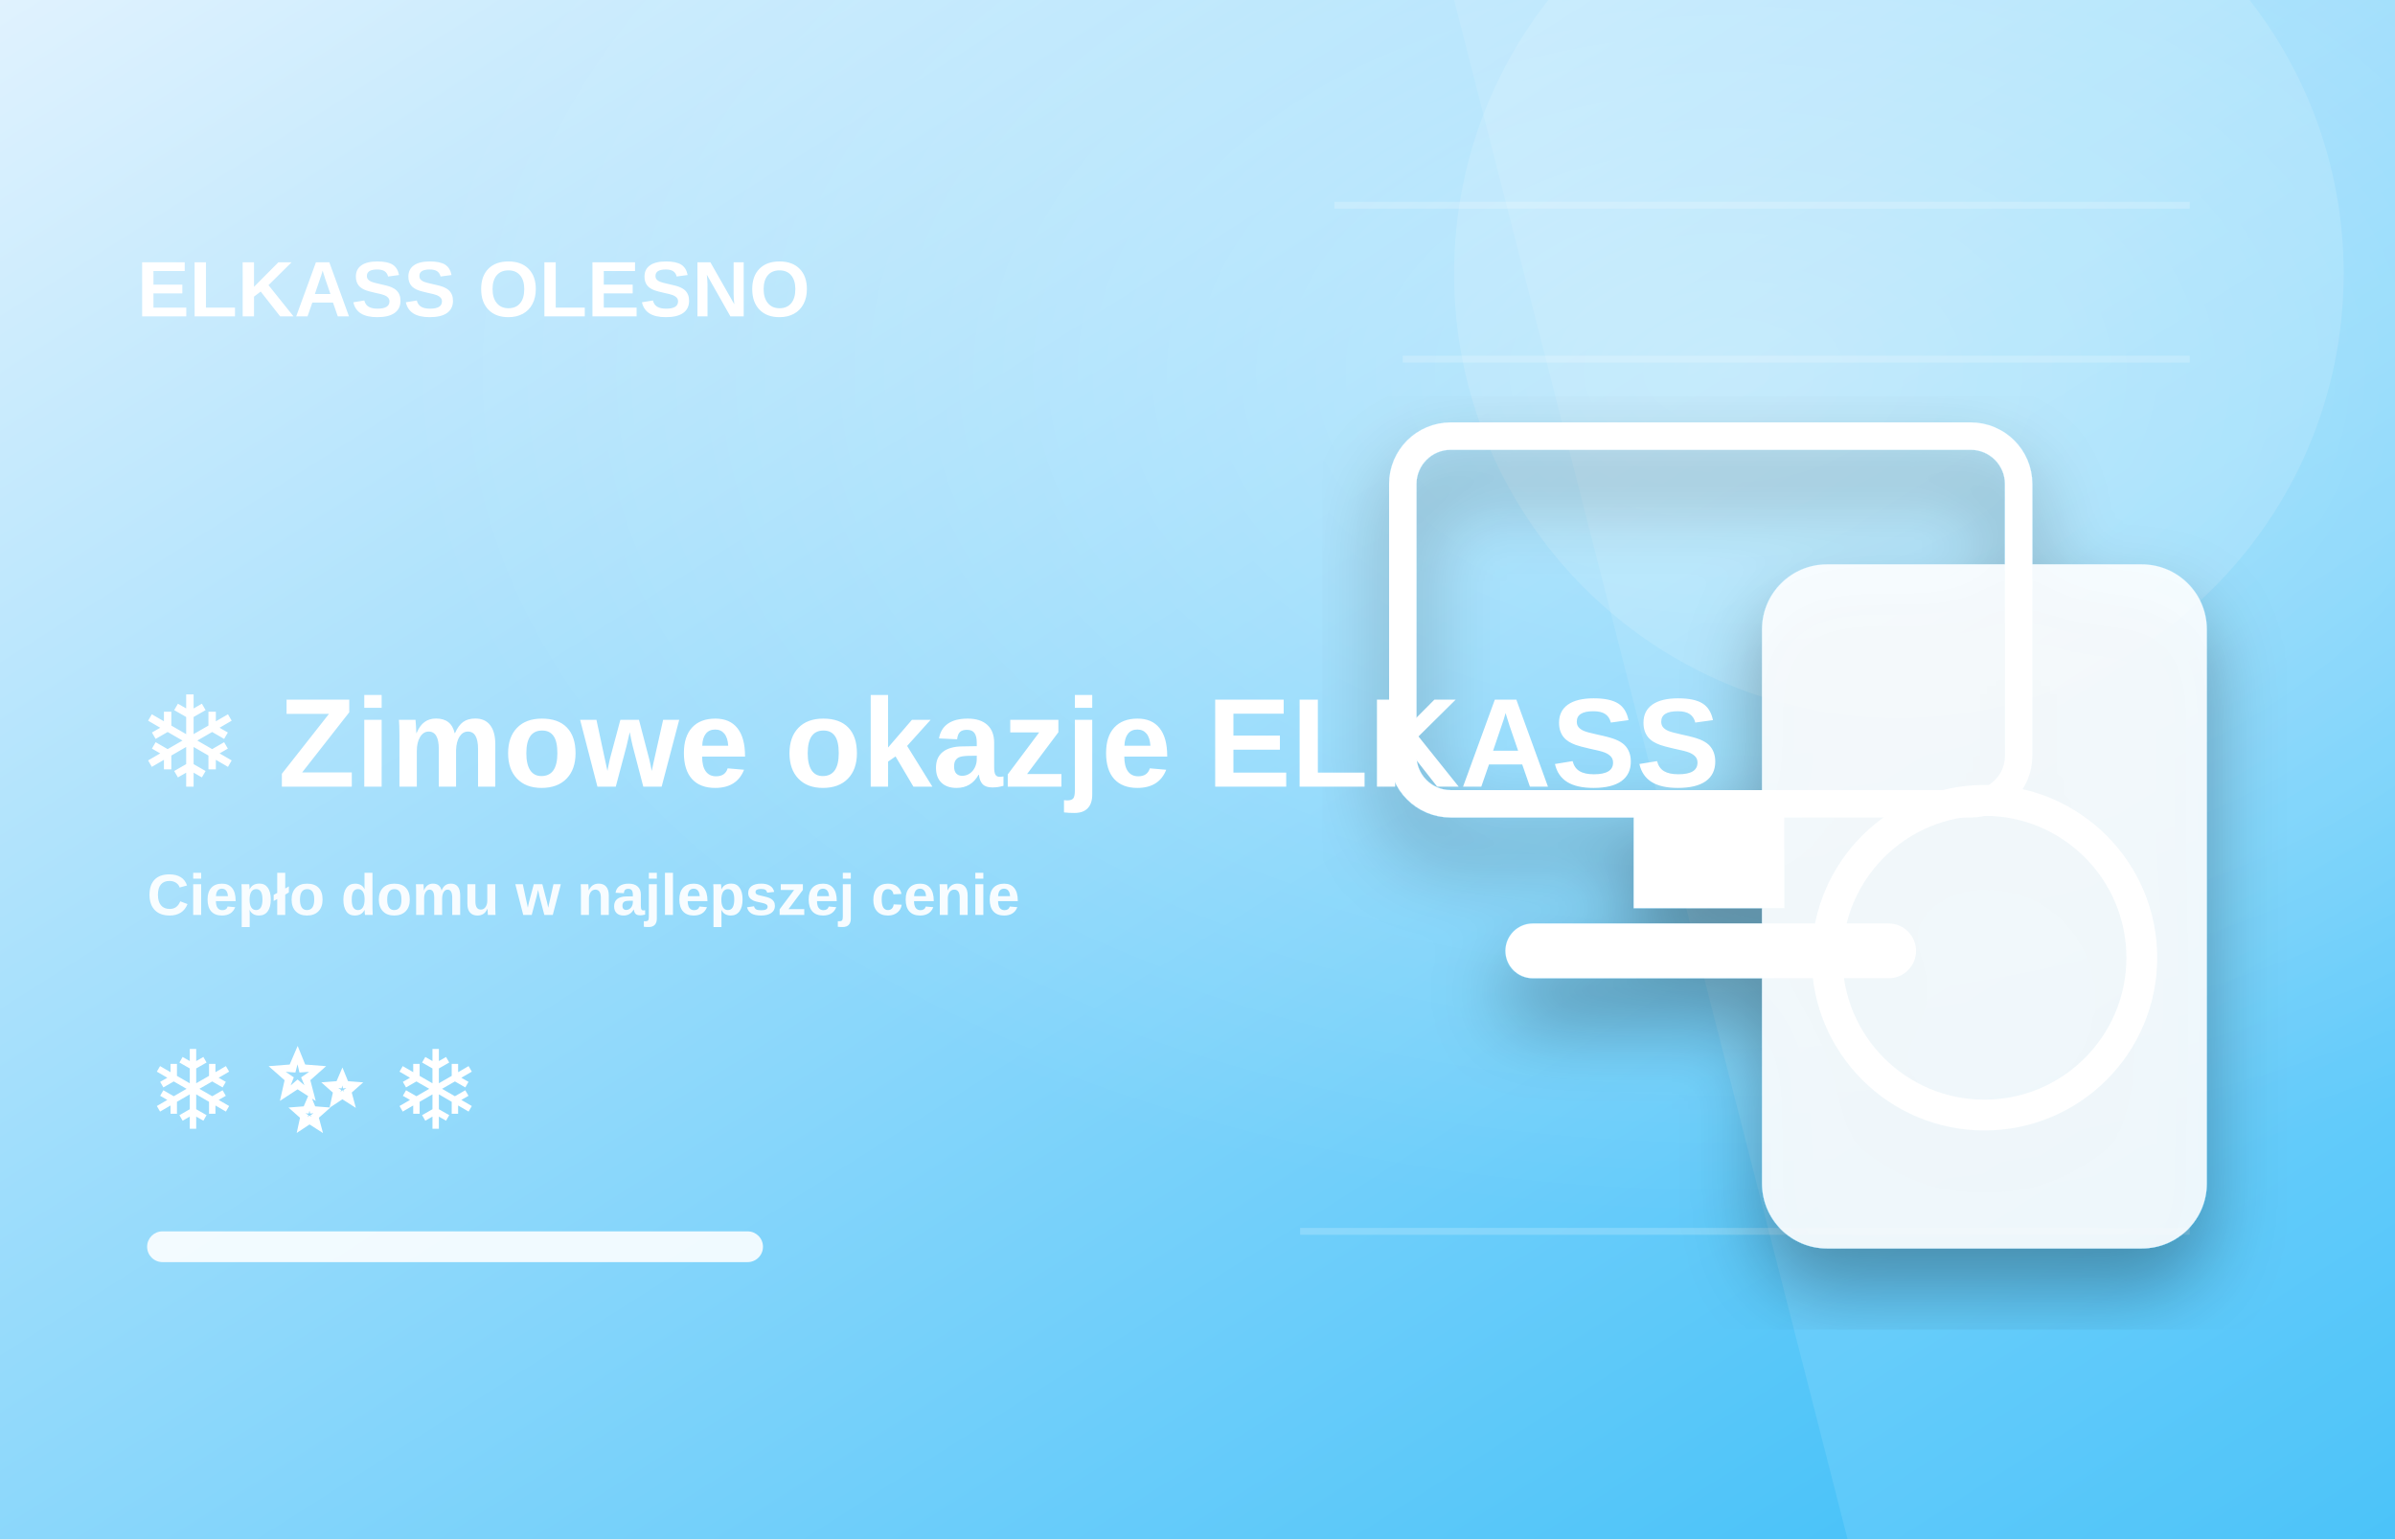
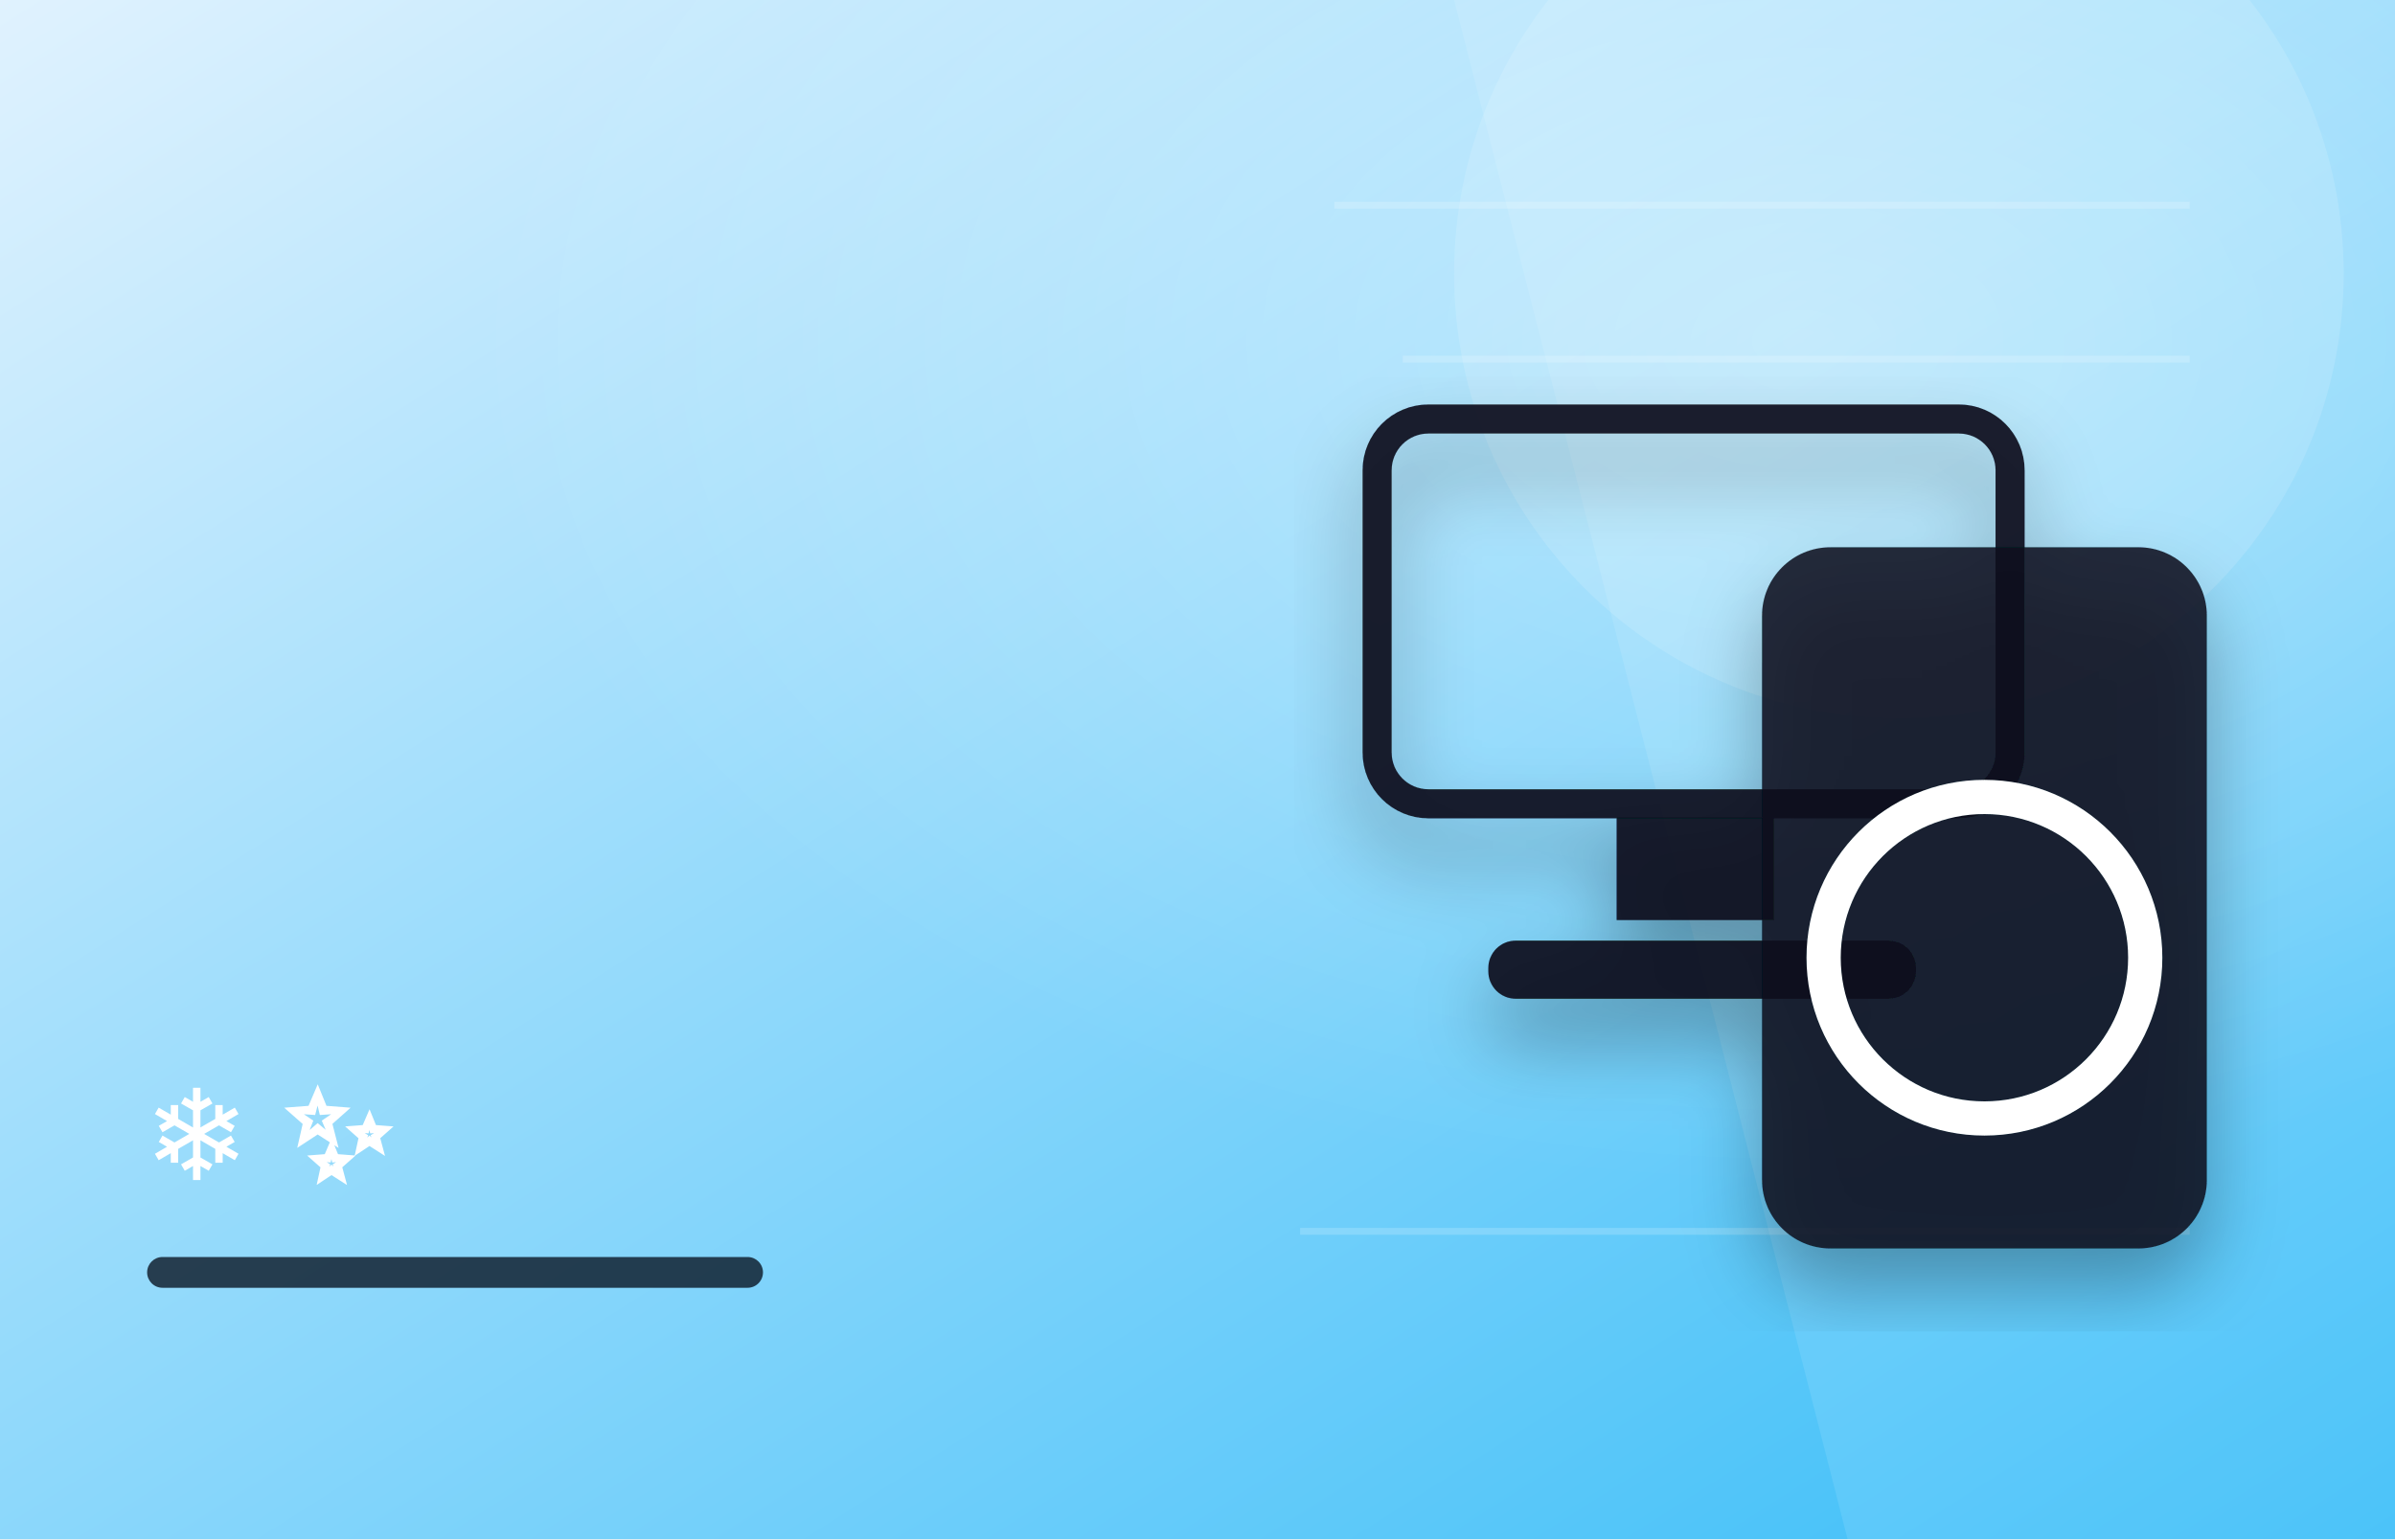
<svg xmlns="http://www.w3.org/2000/svg" width="1400" height="900" viewBox="0 0 1400 900">
  <defs>
    <linearGradient id="bg" x1="0" y1="0" x2="1" y2="1">
      <stop stop-color="#e0f2fe" />
      <stop offset="1" stop-color="#38bdf8" />
    </linearGradient>
-     <radialGradient id="glow" cx=".72" cy=".24" r=".55">
-       <stop stop-color="#ffffff" stop-opacity=".35" />
+     <radialGradient id="glow" cx=".75" cy=".22" r=".55">
+       <stop stop-color="#ffffff" stop-opacity=".34" />
      <stop offset="1" stop-color="#ffffff" stop-opacity="0" />
    </radialGradient>
    <filter id="shadow">
      <feDropShadow dx="0" dy="24" stdDeviation="22" flood-opacity=".35" />
    </filter>
  </defs>
  <rect width="1400" height="900" fill="url(#bg)" />
  <rect width="1400" height="900" fill="url(#glow)" />
  <circle cx="1110" cy="160" r="260" fill="white" opacity=".13" />
  <path d="M850 0h550v900h-320z" fill="white" opacity=".10" />
-   <g opacity=".20" stroke="white" stroke-width="4">
+   <g opacity=".18" stroke="white" stroke-width="4">
    <path d="M780 120h500M820 210h460M760 720h520" />
  </g>
  <g filter="url(#shadow)">
-     <rect x="820" y="255" width="360" height="215" rx="28" fill="none" stroke="white" stroke-width="16" />
-     <rect x="955" y="475" width="88" height="56" fill="white" />
-     <rect x="880" y="540" width="240" height="32" rx="16" fill="white" />
-     <rect x="1030" y="330" width="260" height="400" rx="38" fill="white" opacity=".88" />
-     <circle cx="1160" cy="560" r="92" fill="none" stroke="#ffffff" stroke-width="18" />
+     <rect x="805" y="245" width="370" height="225" rx="30" fill="none" stroke="#07111f" stroke-width="17" opacity=".92" />
+     <rect x="945" y="478" width="92" height="60" fill="#07111f" opacity=".92" />
+     <rect x="870" y="550" width="250" height="34" rx="16" fill="#07111f" opacity=".92" />
+     <rect x="1030" y="320" width="260" height="410" rx="40" fill="#07111f" opacity=".86" />
+     <circle cx="1160" cy="560" r="94" fill="none" stroke="#ffffff" stroke-width="20" />
  </g>
-   <text x="80" y="185" font-family="Arial Black,Arial" font-size="46" fill="#ffffff" font-weight="900">ELKASS OLESNO</text>
-   <text x="80" y="460" font-family="Arial Black,Arial" font-size="74" fill="white" font-weight="900">❄️ Zimowe okazje ELKASS</text>
-   <text x="86" y="535" font-family="Arial" font-size="34" fill="white" font-weight="800" opacity=".92">Ciepło domu w najlepszej cenie</text>
-   <text x="86" y="660" font-family="Arial Black,Arial" font-size="64" fill="#ffffff" font-weight="900">❄️ ✨ ❄️</text>
-   <rect x="86" y="720" width="360" height="18" rx="9" fill="white" opacity=".88" />
+   <text x="84" y="690" font-family="Arial Black,Arial" font-size="74" fill="#ffffff" font-weight="900">❄️ ✨</text>
+   <rect x="86" y="735" width="360" height="18" rx="9" fill="#07111f" opacity=".78" />
</svg>
